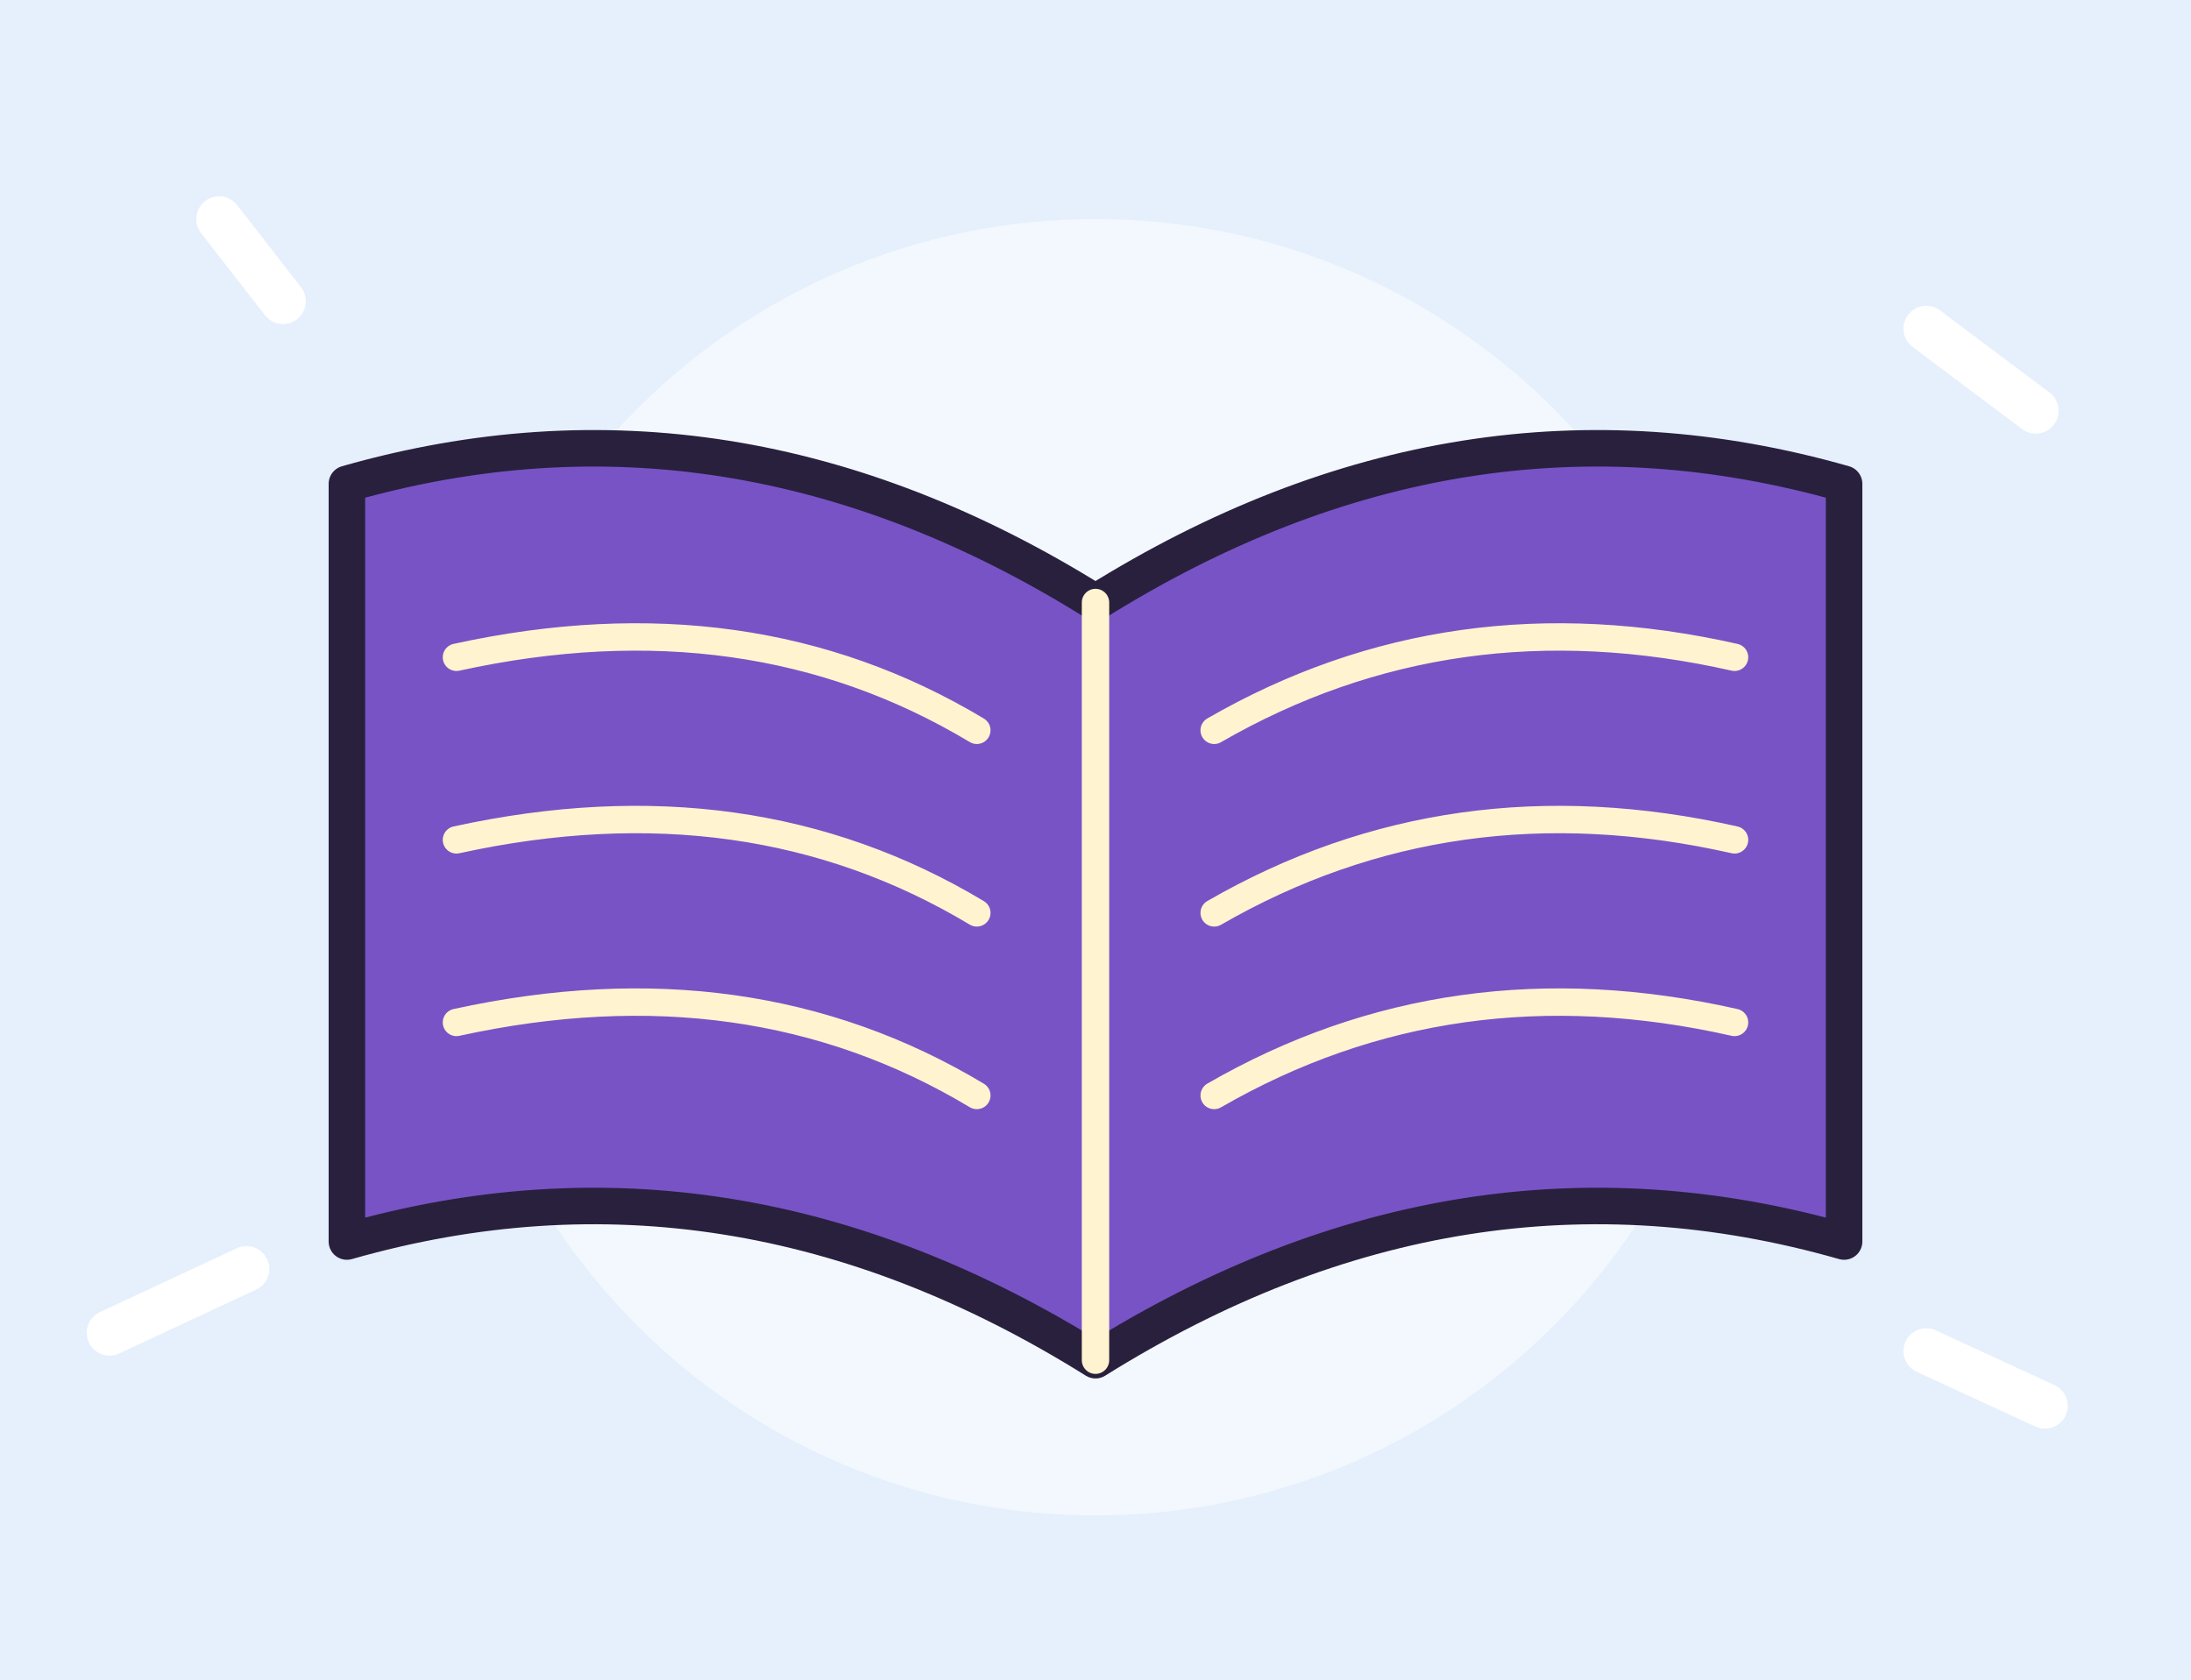
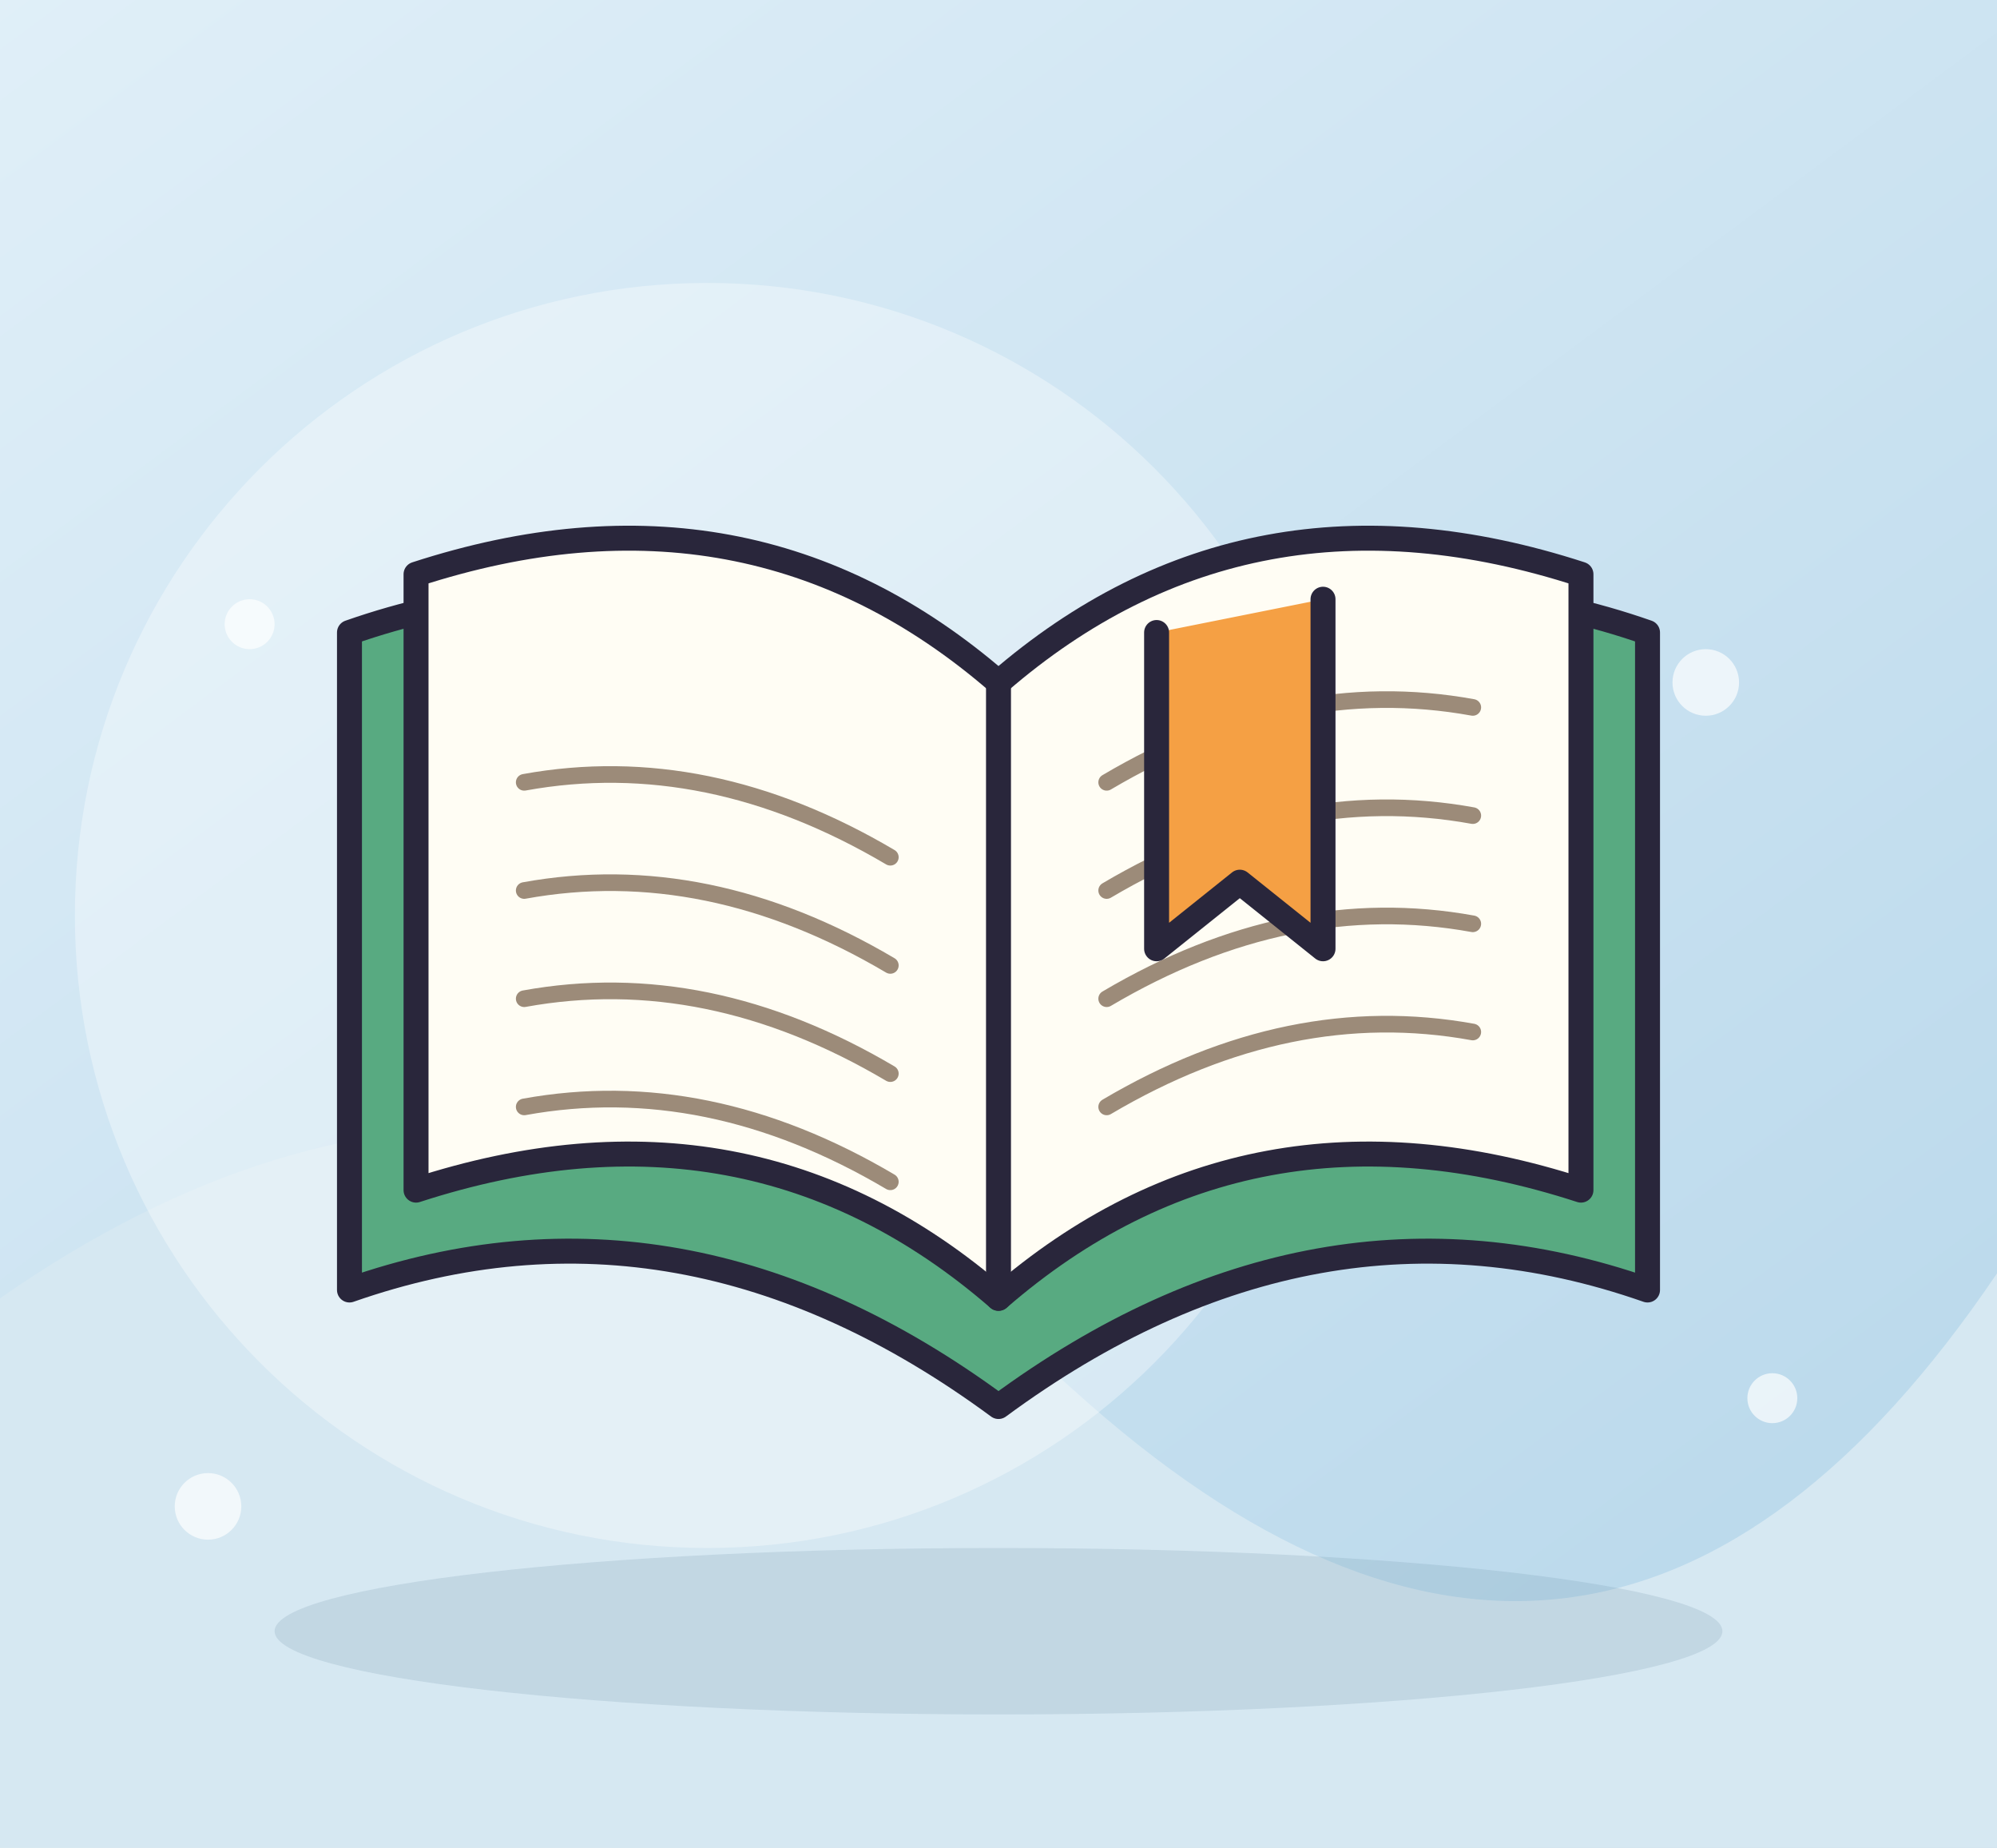
- <svg xmlns="http://www.w3.org/2000/svg" viewBox="0 0 240 184" role="img">
-   <rect width="240" height="184" fill="#e5f0fc" />
-   <circle cx="120" cy="95" r="71" fill="#fff" opacity=".52" />
-   <path d="M12 146l15-7m184-103 12 9m-12 103 13 6M24 24l7 9" fill="none" stroke="#fff" stroke-width="5" stroke-linecap="round" />
-   <g stroke="#29203e" stroke-width="3.5" stroke-linecap="round" stroke-linejoin="round">
-     <path d="M38 53q42-12 82 13 40-25 82-13v83q-42-12-82 13-40-25-82-13z" fill="#7853c6" stroke="#29203e" stroke-width="4" stroke-linecap="round" stroke-linejoin="round" />
-     <path d="M120 66v83M50 72q32-7 57 8m-57 12q32-7 57 8m-57 12q32-7 57 8m26-40q26-15 57-8m-57 28q26-15 57-8m-57 28q26-15 57-8" fill="none" stroke="#fff4cf" stroke-width="3" stroke-linecap="round" stroke-linejoin="round" />
+ <svg xmlns="http://www.w3.org/2000/svg" viewBox="0 0 240 222" role="img">
+   <defs>
+     <linearGradient id="bg" x2=".8" y2="1">
+       <stop stop-color="#e0eff8" />
+       <stop offset="1" stop-color="#b9d8eb" />
+     </linearGradient>
+   </defs>
+   <rect width="240" height="222" fill="url(#bg)" />
+   <path d="M0 156Q66 110 129 167T240 153V222H0Z" fill="#d6e8f2" />
+   <circle cx="85" cy="110" r="76" fill="#fff" opacity=".34" />
+   <g fill="#fff" opacity=".68">
+     <circle cx="30" cy="75" r="3" />
+     <circle cx="205" cy="82" r="4" />
+     <circle cx="213" cy="168" r="3" />
+     <circle cx="25" cy="181" r="4" />
+   </g>
+   <ellipse cx="120" cy="196" rx="87" ry="10" fill="#698da5" opacity=".19" />
+   <g transform="translate(120 119)" stroke-linejoin="round" stroke-linecap="round">
+     <path d="M-78-43q40-14 78 14 38-28 78-14v79q-40-14-78 14-38-28-78-14z" fill="#58aa81" stroke="#29263b" stroke-width="3" stroke-linecap="round" stroke-linejoin="round" />
+     <path d="M-70-50q40-13 70 13 30-26 70-13v74q-40-13-70 13-30-26-70-13z" fill="#fffdf4" stroke="#29263b" stroke-width="3" stroke-linecap="round" stroke-linejoin="round" />
+     <path d="M0-37V37" fill="none" stroke="#29263b" stroke-width="3" stroke-linecap="round" stroke-linejoin="round" />
+     <path d="M-57 -25q22-4 44 9m26-9q22-13 44-9" fill="none" stroke="#9c8b79" stroke-width="2" stroke-linecap="round" stroke-linejoin="round" />
+     <path d="M-57 -12q22-4 44 9m26-9q22-13 44-9" fill="none" stroke="#9c8b79" stroke-width="2" stroke-linecap="round" stroke-linejoin="round" />
+     <path d="M-57 1q22-4 44 9m26-9q22-13 44-9" fill="none" stroke="#9c8b79" stroke-width="2" stroke-linecap="round" stroke-linejoin="round" />
+     <path d="M-57 14q22-4 44 9m26-9q22-13 44-9" fill="none" stroke="#9c8b79" stroke-width="2" stroke-linecap="round" stroke-linejoin="round" />
+     <path d="M19-43v38l10-8 10 8v-42" fill="#f5a044" stroke="#29263b" stroke-width="3" stroke-linecap="round" stroke-linejoin="round" />
  </g>
</svg>
